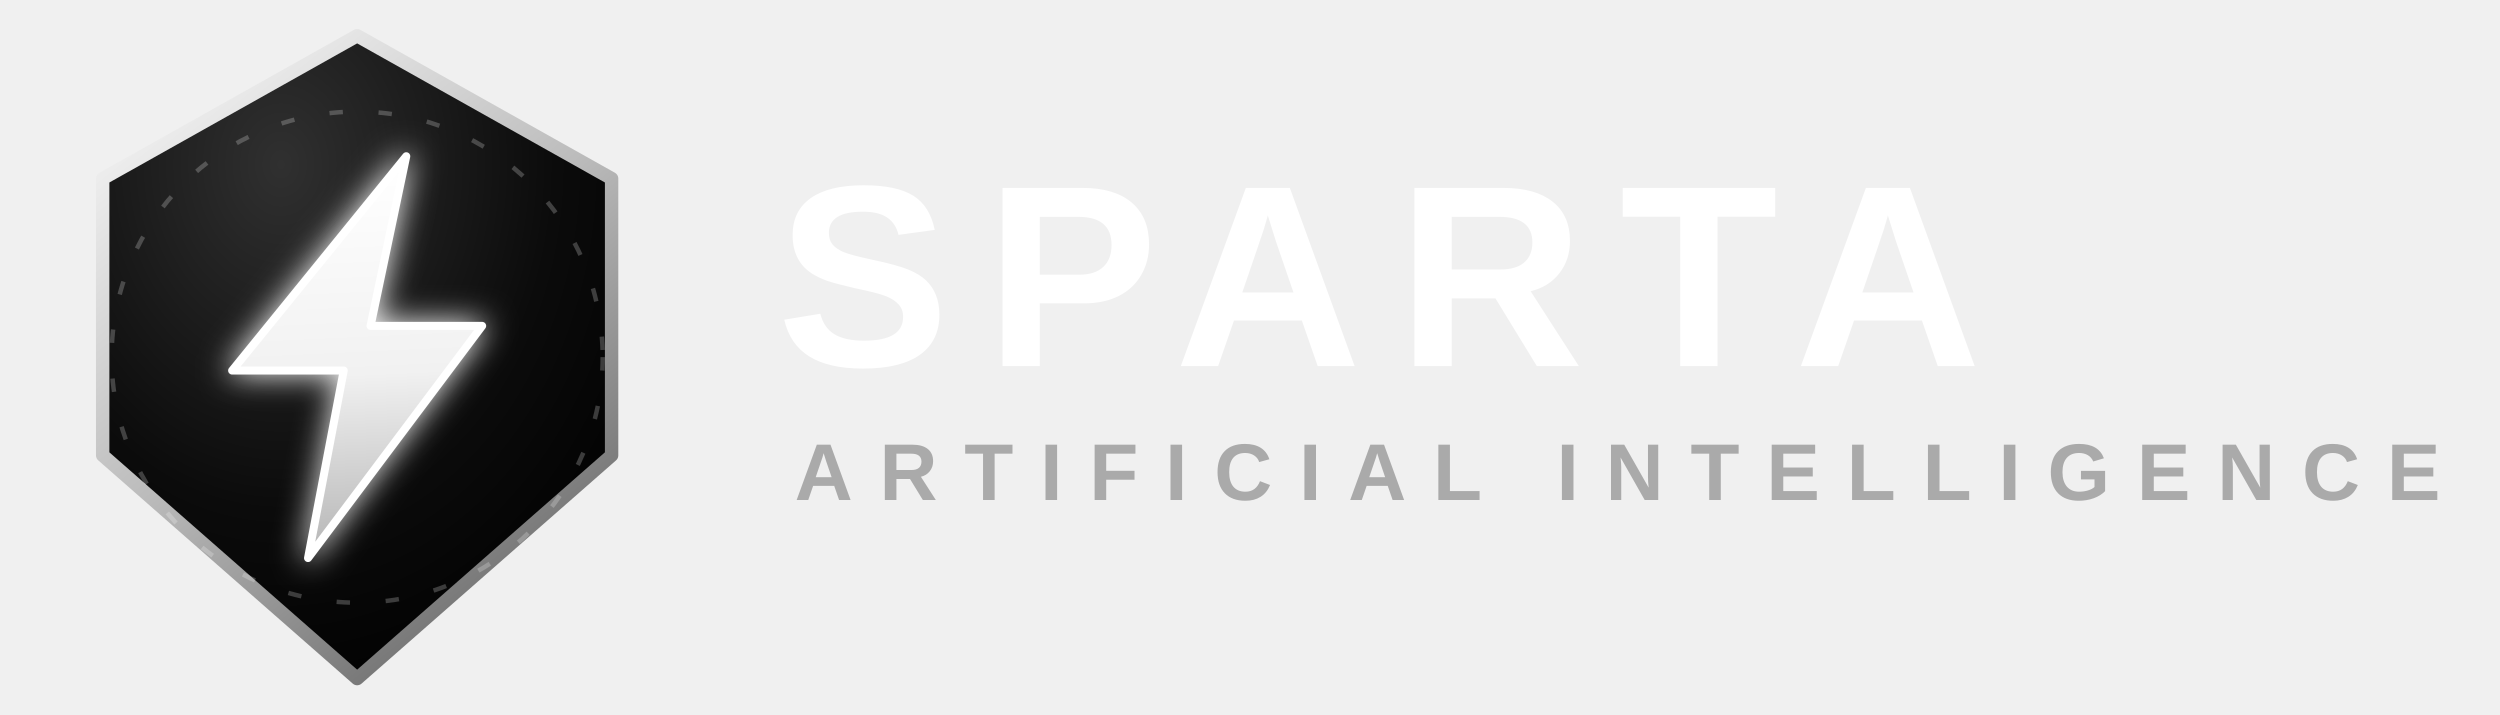
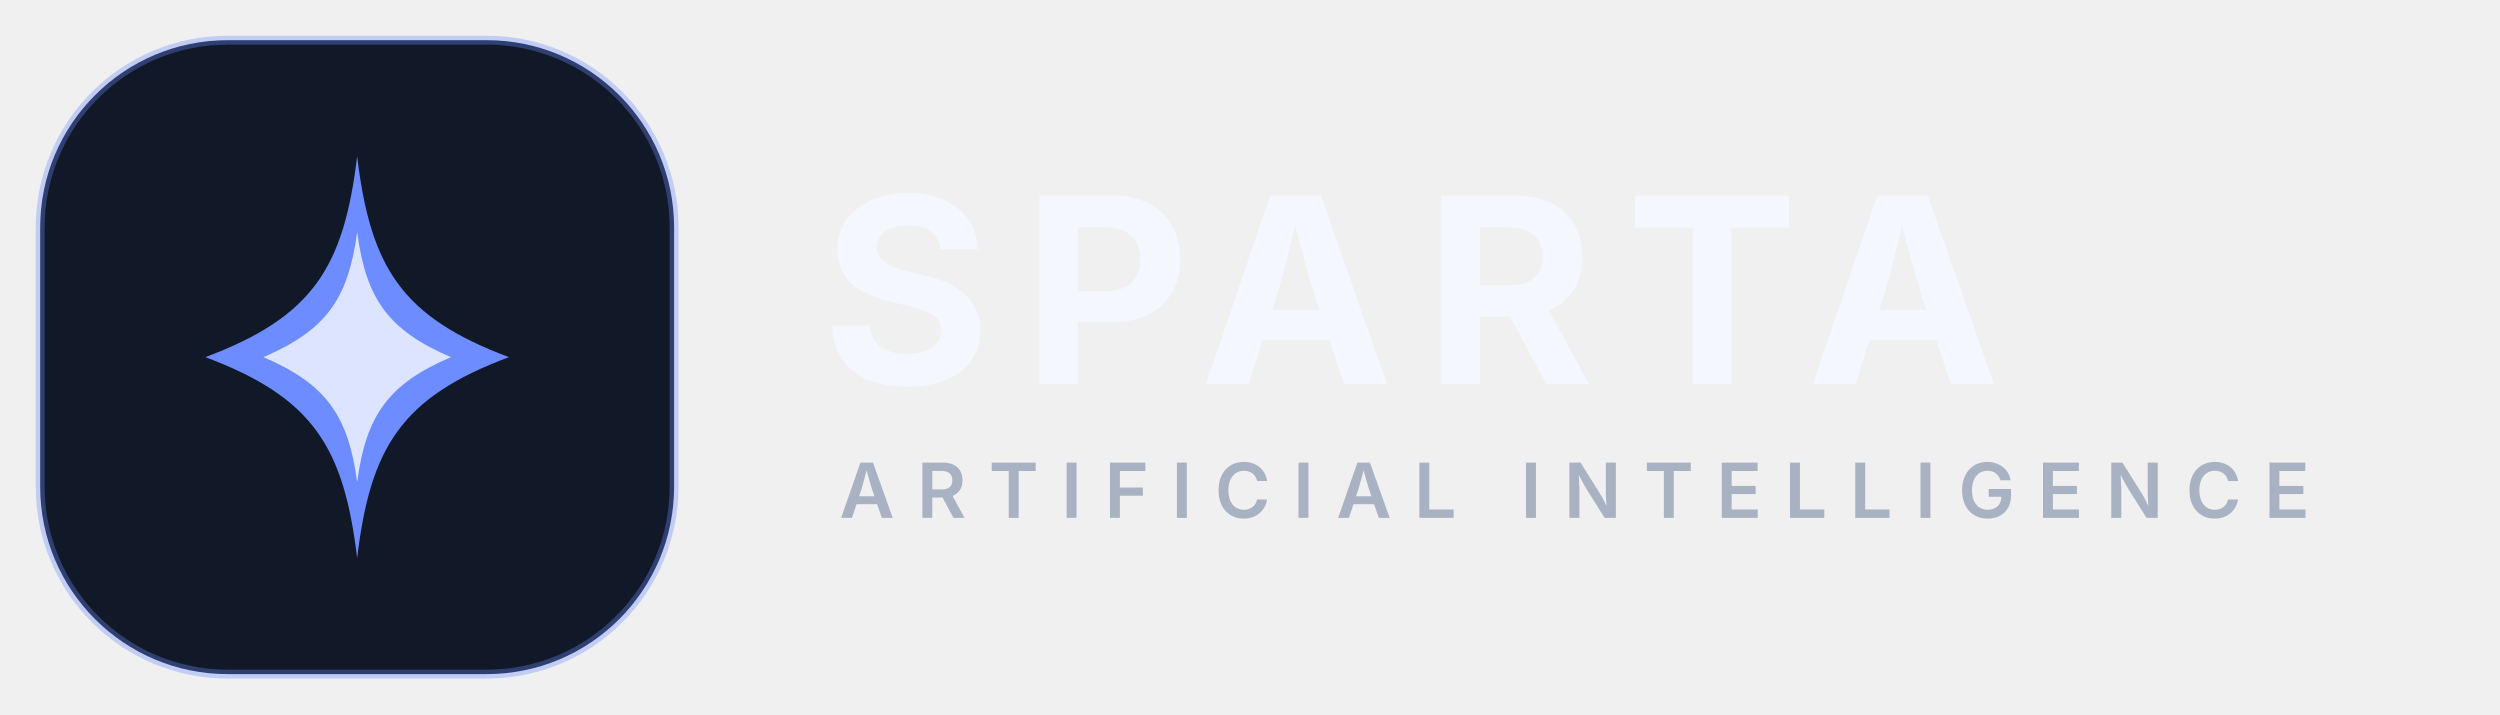
<svg xmlns="http://www.w3.org/2000/svg" viewBox="0 0 560 160" fill="none" role="img" aria-labelledby="title desc">
-   <defs>
-     <linearGradient id="edge" x1="23" y1="8" x2="136" y2="152" gradientUnits="userSpaceOnUse">
-       <stop stop-color="#fff" />
-       <stop offset=".48" stop-color="#bbb" />
-       <stop offset="1" stop-color="#555" />
-     </linearGradient>
-     <linearGradient id="bolt" x1="80" y1="37" x2="84" y2="122" gradientUnits="userSpaceOnUse">
-       <stop stop-color="#fff" />
-       <stop offset=".55" stop-color="#f1f1f1" />
-       <stop offset="1" stop-color="#b8b8b8" />
-     </linearGradient>
-     <radialGradient id="core" cx=".35" cy=".2" r=".9">
-       <stop stop-color="#303030" />
-       <stop offset=".6" stop-color="#0b0b0b" />
-       <stop offset="1" />
-     </radialGradient>
-     <filter id="glow" x="-55%" y="-55%" width="210%" height="210%">
-       <feGaussianBlur stdDeviation="3.5" result="blur" />
-       <feMerge>
-         <feMergeNode in="blur" />
-         <feMergeNode in="SourceGraphic" />
-       </feMerge>
-     </filter>
-   </defs>
-   <path d="M80 8 137 40v62l-57 50-57-50V40L80 8Z" fill="url(#core)" stroke="url(#edge)" stroke-width="3" stroke-linejoin="round" />
-   <path d="m91 35-39 48h25l-8 42 39-52H83l8-38Z" fill="url(#bolt)" stroke="#fff" stroke-width="1.8" stroke-linejoin="round" filter="url(#glow)" />
-   <circle cx="80" cy="80" r="55" stroke="#fff" stroke-opacity=".22" stroke-width="1" stroke-dasharray="3 8" />
-   <text x="174" y="82" fill="#fff" font-family="Arial, Helvetica, sans-serif" font-size="58" font-weight="800" letter-spacing="8">SPARTA</text>
-   <text x="178" y="112" fill="#aaa" font-family="Arial, Helvetica, sans-serif" font-size="18" font-weight="700" letter-spacing="6">ARTIFICIAL INTELLIGENCE</text>
+   <rect x="9" y="9" width="142" height="142" rx="42" fill="#111827" stroke="#6C8CFF" stroke-opacity=".34" stroke-width="2" />
+   <path d="M80 35c3 25 10 36 34 45-24 9-31 20-34 45-3-25-10-36-34-45 24-9 31-20 34-45Z" fill="#6C8CFF" />
+   <path d="M80 52c2 15 7 22 21 28-14 6-19 13-21 28-2-15-7-22-21-28 14-6 19-13 21-28Z" fill="#F5F7FF" fill-opacity=".82" />
+   <text x="184" y="86" fill="#F5F7FF" font-family="Inter, Arial, sans-serif" font-size="58" font-weight="700" letter-spacing="7">SPARTA</text>
+   <text x="188" y="116" fill="#A9B2C3" font-family="Inter, Arial, sans-serif" font-size="17" font-weight="600" letter-spacing="5">ARTIFICIAL INTELLIGENCE</text>
</svg>
